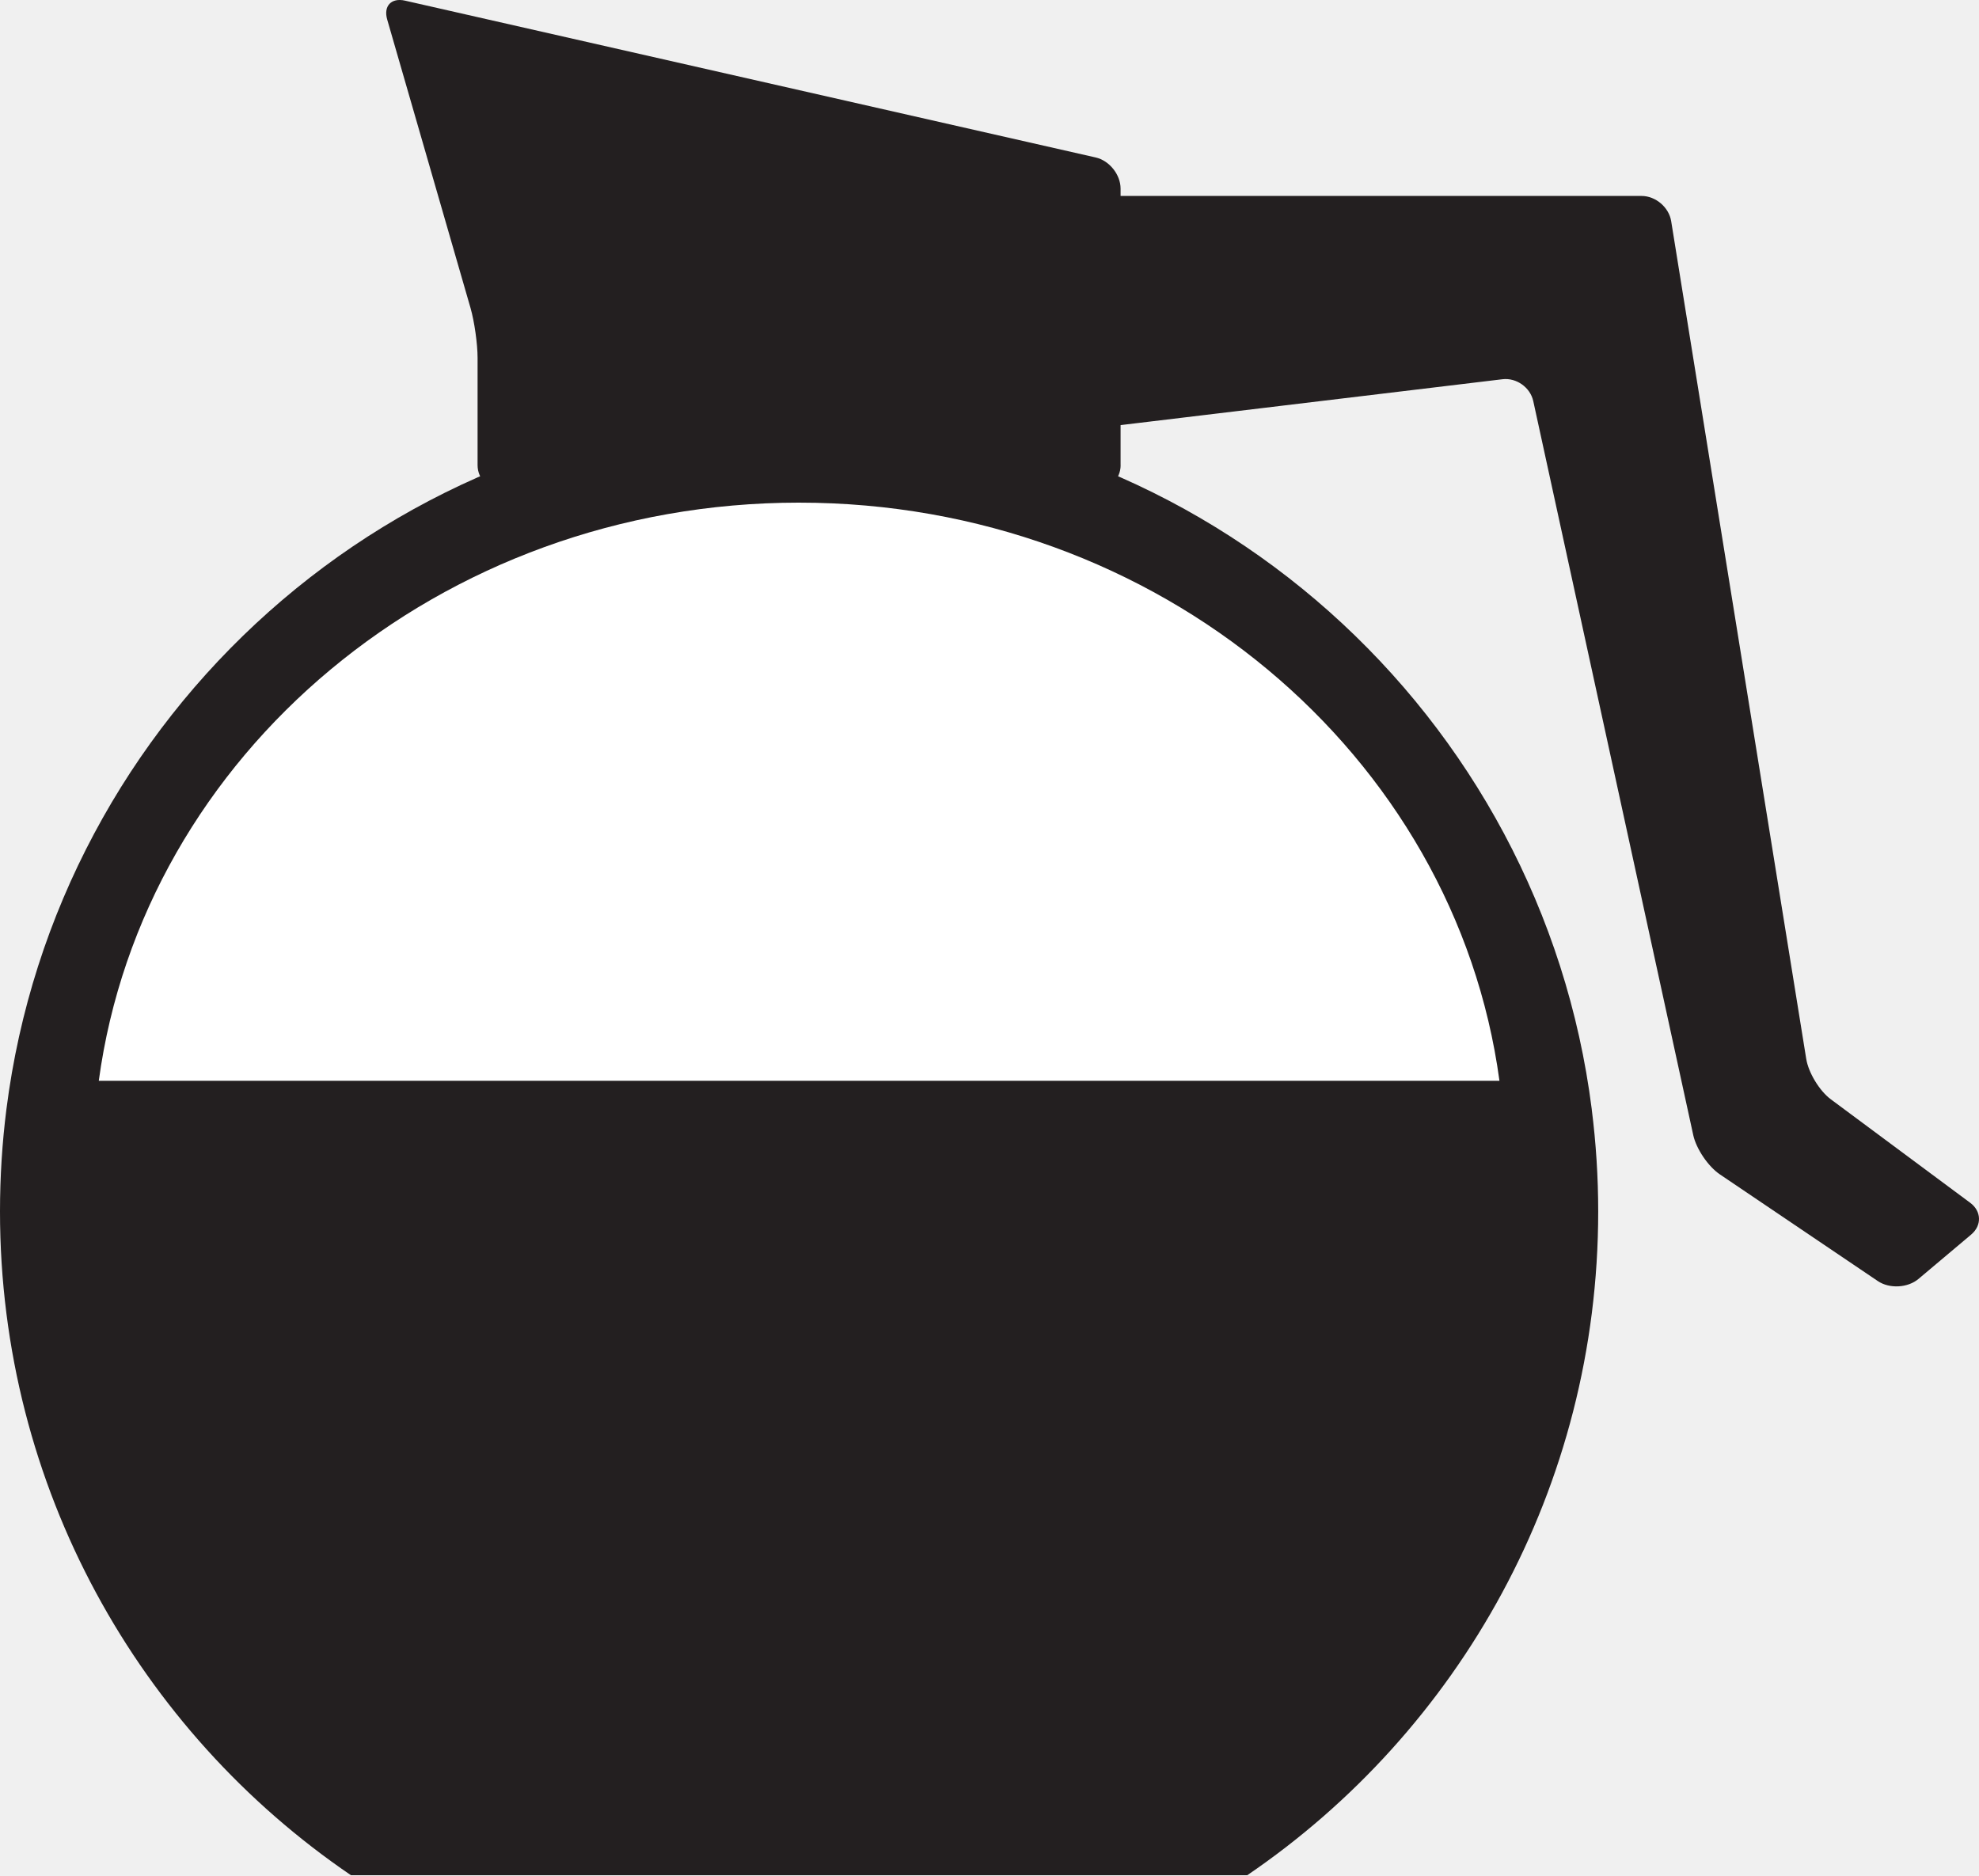
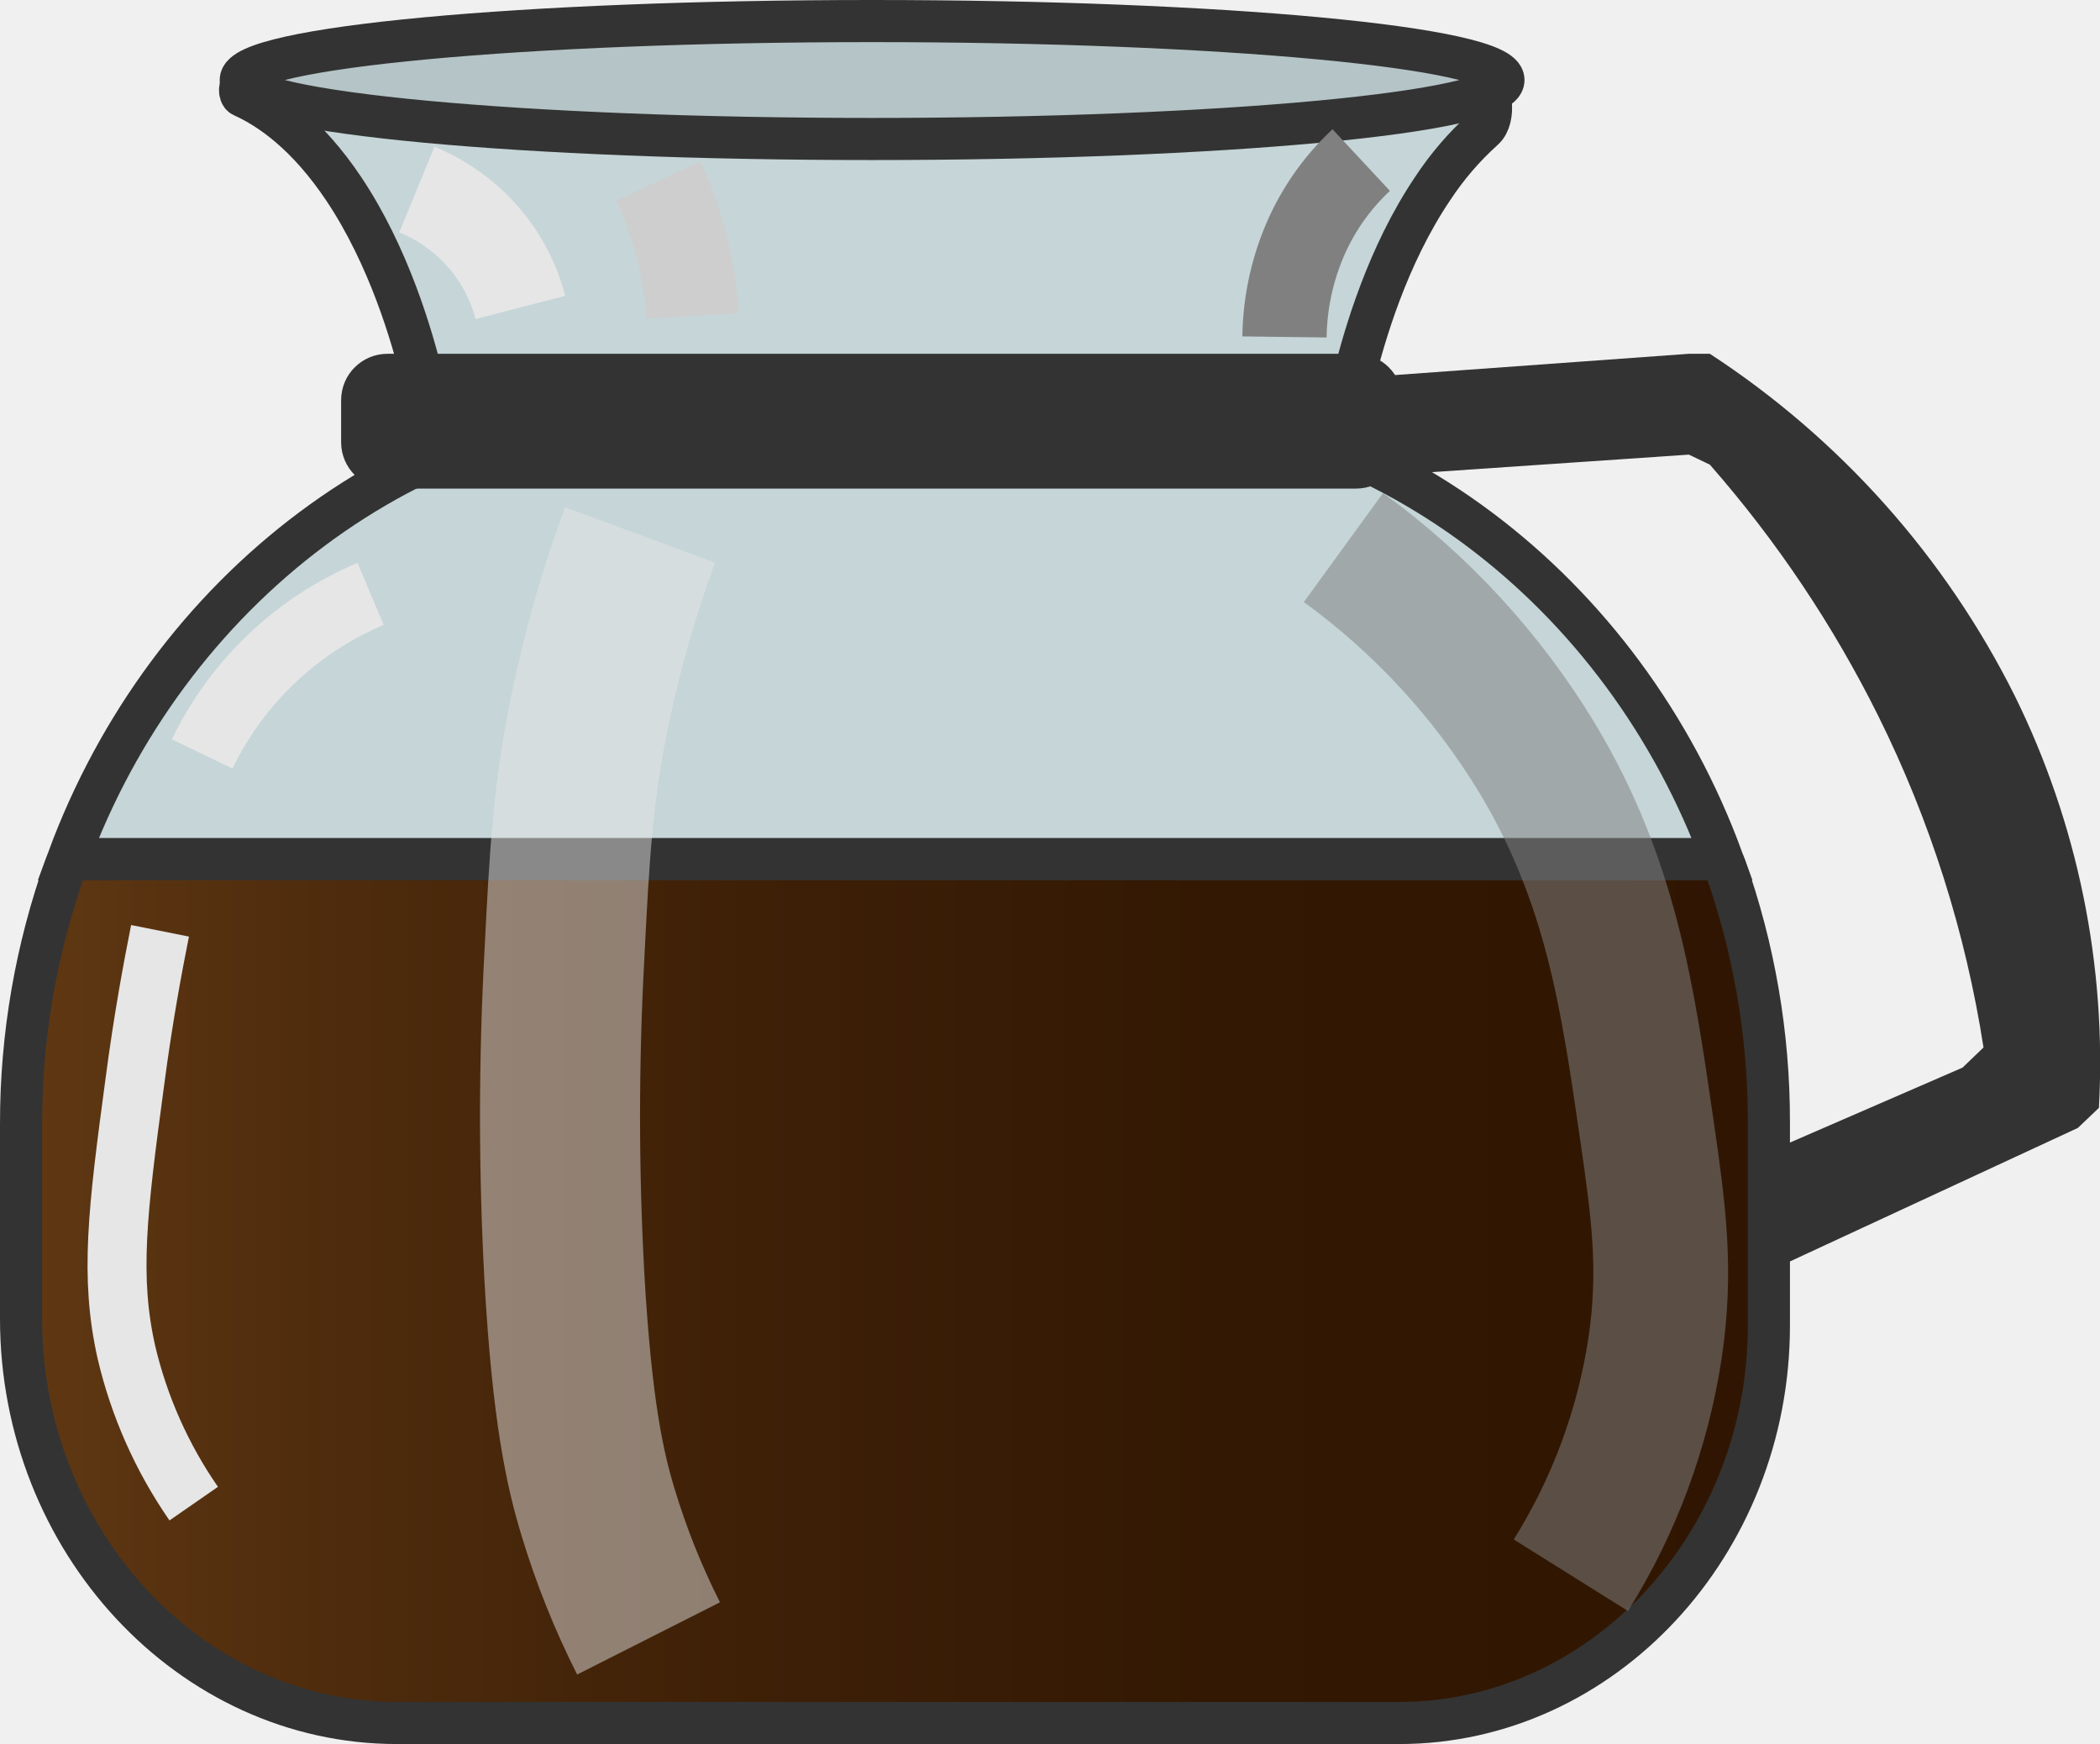
- <svg xmlns="http://www.w3.org/2000/svg" id="Layer_1" enable-background="new 0 0 284.869 269.947" xml:space="preserve" viewBox="0 0 284.869 269.947" version="1.0" y="0px" x="0px">
-   <g id="diner_coffee_pot">
-     <g>
-       <path d="m229.13 159.7c-7.19-56.8-55.54-100.7-114.1-100.7-58.566 0-106.91 43.9-114.11 100.7-0.606 4.81-0.92 9.72-0.92 14.69 0 39.746 20.032 74.797 50.517 95.553h129.02c30.486-20.756 50.518-55.807 50.518-95.553 0-4.97-0.32-9.88-0.93-14.69z" fill="#231F20" />
-       <path d="m115.03 72.356c-51.741 0-94.452 36.287-100.81 83.225h201.62c-6.36-46.94-49.07-83.224-100.81-83.224z" fill="#FFFFFF" />
-     </g>
-     <g>
-       <path d="m161.31 66.961c0 2.021-1.653 3.675-3.675 3.675h-38.929-7.35-38.935c-2.021 0-3.675-1.654-3.675-3.675v-15.433c0-2.021-0.459-5.264-1.02-7.206l-11.991-41.513c-0.561-1.942 0.593-3.165 2.564-2.717l99.42 22.576c1.972 0.448 3.584 2.468 3.584 4.489v13.052 7.35 19.402z" fill="#231F20" />
-     </g>
-     <g>
-       <path d="m283.75 177.71c1.546-1.303 1.482-3.354-0.14-4.559l-20.076-14.907c-1.622-1.204-3.213-3.823-3.535-5.818l-19.44-120.59c-0.322-1.996-2.238-3.628-4.26-3.628h-78.79c-2.021 0-3.675 1.654-3.675 3.675v26.535c0 2.021 1.642 3.478 3.648 3.236l58.795-7.062c2.007-0.241 4.001 1.177 4.431 3.152l23.029 105.66c0.43 1.975 2.152 4.517 3.827 5.648l22.741 15.362c1.675 1.132 4.31 0.992 5.855-0.311l7.59-6.39z" fill="#231F20" />
+ <svg xmlns="http://www.w3.org/2000/svg" viewBox="0 0 249.32 207">
+   <defs>
+     <style>.cls-1{fill:#333;}.cls-2{fill:#c5d5d8;}.cls-2,.cls-3,.cls-4{stroke:#333;stroke-width:5px;}.cls-10,.cls-11,.cls-2,.cls-3,.cls-4,.cls-5,.cls-6,.cls-7,.cls-8,.cls-9{stroke-miterlimit:10;}.cls-3{fill:url(#linear-gradient);}.cls-4{fill:#b5c4c6;}.cls-10,.cls-11,.cls-5,.cls-6,.cls-7,.cls-8,.cls-9{fill:none;}.cls-11,.cls-5,.cls-6,.cls-8{stroke:#e6e6e6;}.cls-5{stroke-width:8px;}.cls-6{stroke-width:7px;}.cls-7,.cls-9{stroke:gray;}.cls-7{stroke-width:16px;opacity:0.53;}.cls-10,.cls-8{stroke-width:11px;}.cls-9{stroke-width:10px;}.cls-10{stroke:#cecece;}.cls-11{stroke-width:19px;opacity:0.48;}</style>
+     <linearGradient id="linear-gradient" x1="210" y1="153.25" x2="2.5" y2="153.25" gradientUnits="userSpaceOnUse">
+       <stop offset="0" stop-color="#301602" />
+       <stop offset="0.32" stop-color="#331803" />
+       <stop offset="0.58" stop-color="#3e2007" />
+       <stop offset="0.83" stop-color="#4f2c0d" />
+       <stop offset="1" stop-color="#603813" />
+     </linearGradient>
+   </defs>
+   <g id="Layer_2" data-name="Layer 2">
+     <g id="Layer_1-2" data-name="Layer 1">
+       <path class="cls-1" d="M205.5,138.68,233,126.74l2.49-2.39A135.19,135.19,0,0,0,223,85a139.34,139.34,0,0,0-20-29.84l-2.49-1.19-34.93,2.38-15-10.74L200.51,42H203a104,104,0,0,1,36.19,40.58,98.37,98.37,0,0,1,10,48.94l-2.5,2.38L205.5,153Z" />
+       <path class="cls-2" d="M130.29,47.5H82.42C48.76,47.5,19.81,70.17,8.08,102h196.4C192.82,70.18,163.91,47.5,130.29,47.5Z" />
+       <path class="cls-3" d="M203.66,102H8.9a1.18,1.18,0,0,0-1.11.82A90.68,90.68,0,0,0,2.5,133.39v23.15c0,26.38,20.08,48,44.62,48h119c24.14,0,43.89-21.23,43.89-47.17V133.16a90.43,90.43,0,0,0-5.22-30.34A1.2,1.2,0,0,0,203.66,102Z" />
+       <path class="cls-2" d="M106.47,10H28.89c-.46,0-.54,1.2-.09,1.4,3.36,1.52,7.71,4.6,12,11,5.36,8,8.12,17.49,9.38,22.65H160.69c1.26-5.16,4-14.65,9.39-22.65a36.3,36.3,0,0,1,6.06-7.06c1.47-1.29,1-5.29-.63-5.29Z" />
+       <ellipse class="cls-4" cx="103.54" cy="9.5" rx="74.96" ry="7" />
+       <rect class="cls-1" x="40.5" y="42" width="126" height="16" rx="5.5" />
+       <path class="cls-5" d="M44,70.5a39.1,39.1,0,0,0-20,19" />
+       <path class="cls-6" d="M19,110.5c-.82,4.11-2,10.35-3,18-2.06,15.26-3,23.08-1,32a52.7,52.7,0,0,0,8,18" />
+       <path class="cls-7" d="M159.5,65a86,86,0,0,1,23,25c8.72,14.53,10.68,28,13,44,1.43,9.85,2.37,16.72,1,26a70.84,70.84,0,0,1-10,27" />
+       <path class="cls-8" d="M49.49,22.5a21.14,21.14,0,0,1,8.19,6,20.56,20.56,0,0,1,4.1,8" />
+       <path class="cls-9" d="M161.61,19a28.12,28.12,0,0,0-6.84,9.88A30.32,30.32,0,0,0,152.5,40" />
+       <path class="cls-10" d="M78.16,21.5a45.17,45.17,0,0,1,3.07,9,43.78,43.78,0,0,1,1,7" />
+       <path class="cls-11" d="M76,63.5a143.45,143.45,0,0,0-6,21c-2,9.77-2.39,16.89-3,29a353.67,353.67,0,0,0,0,38c.92,16.19,2.48,23,4,28a92.35,92.35,0,0,0,6,15" />
    </g>
  </g>
</svg>
